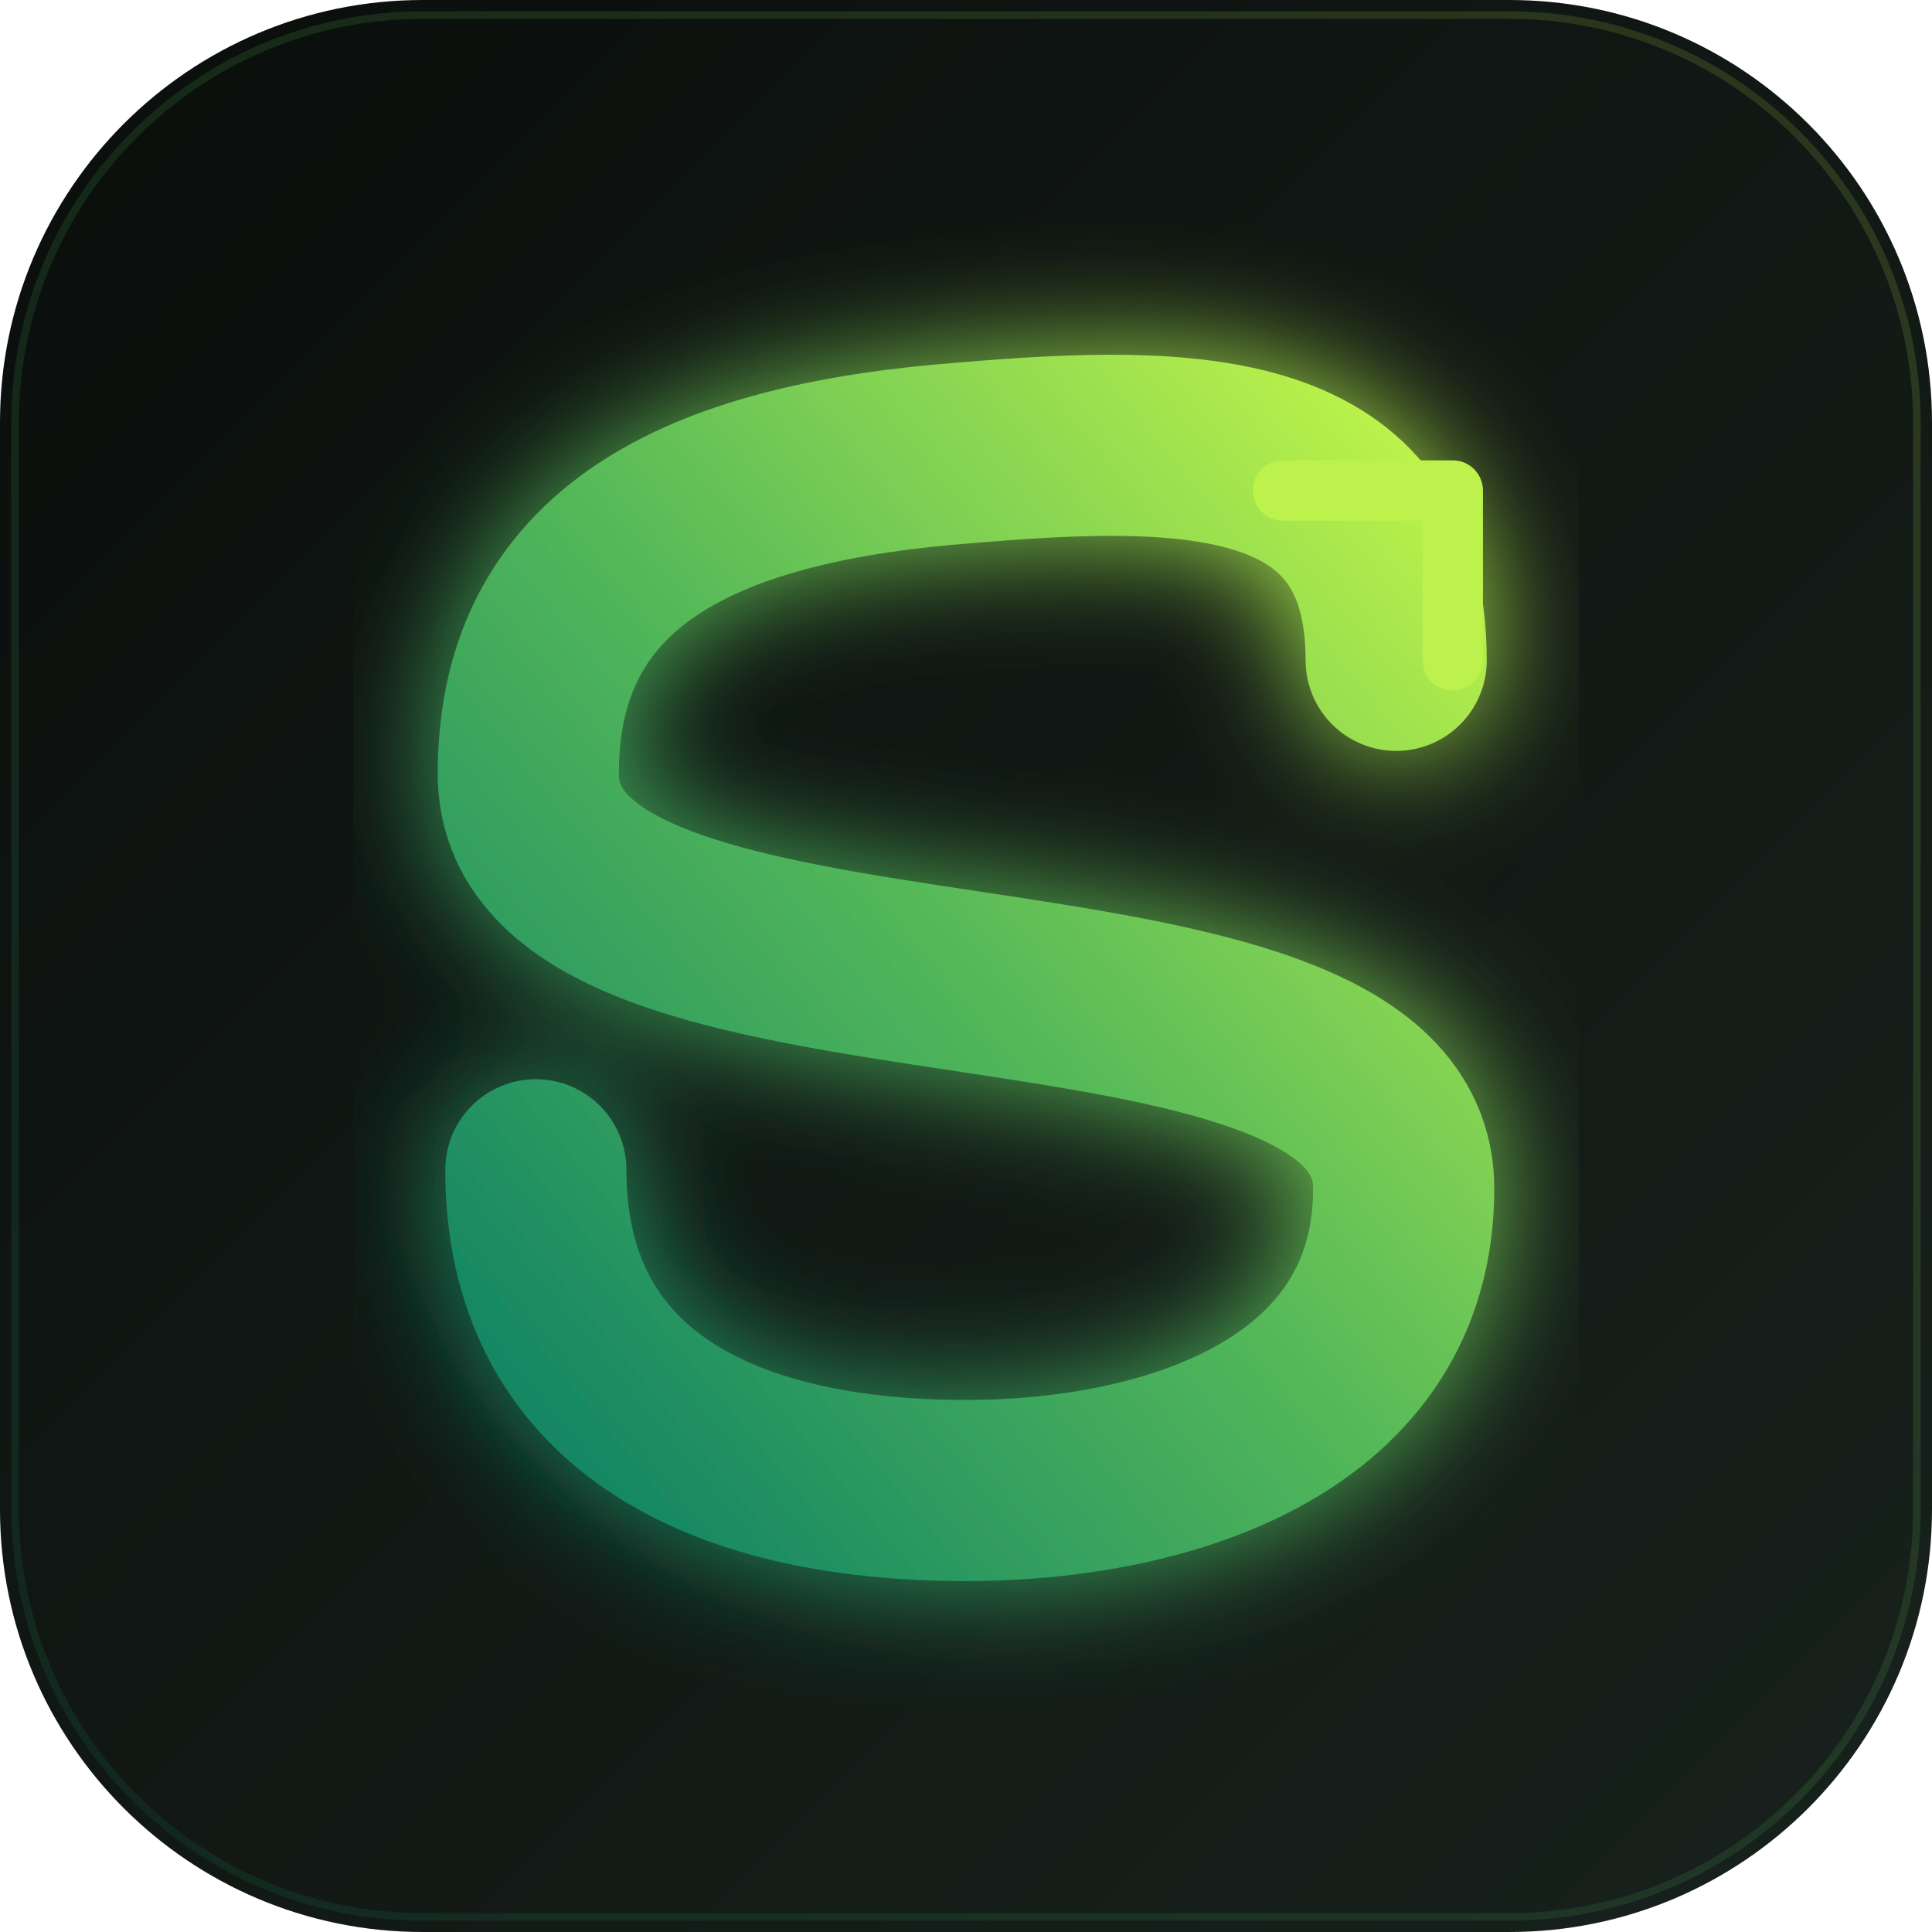
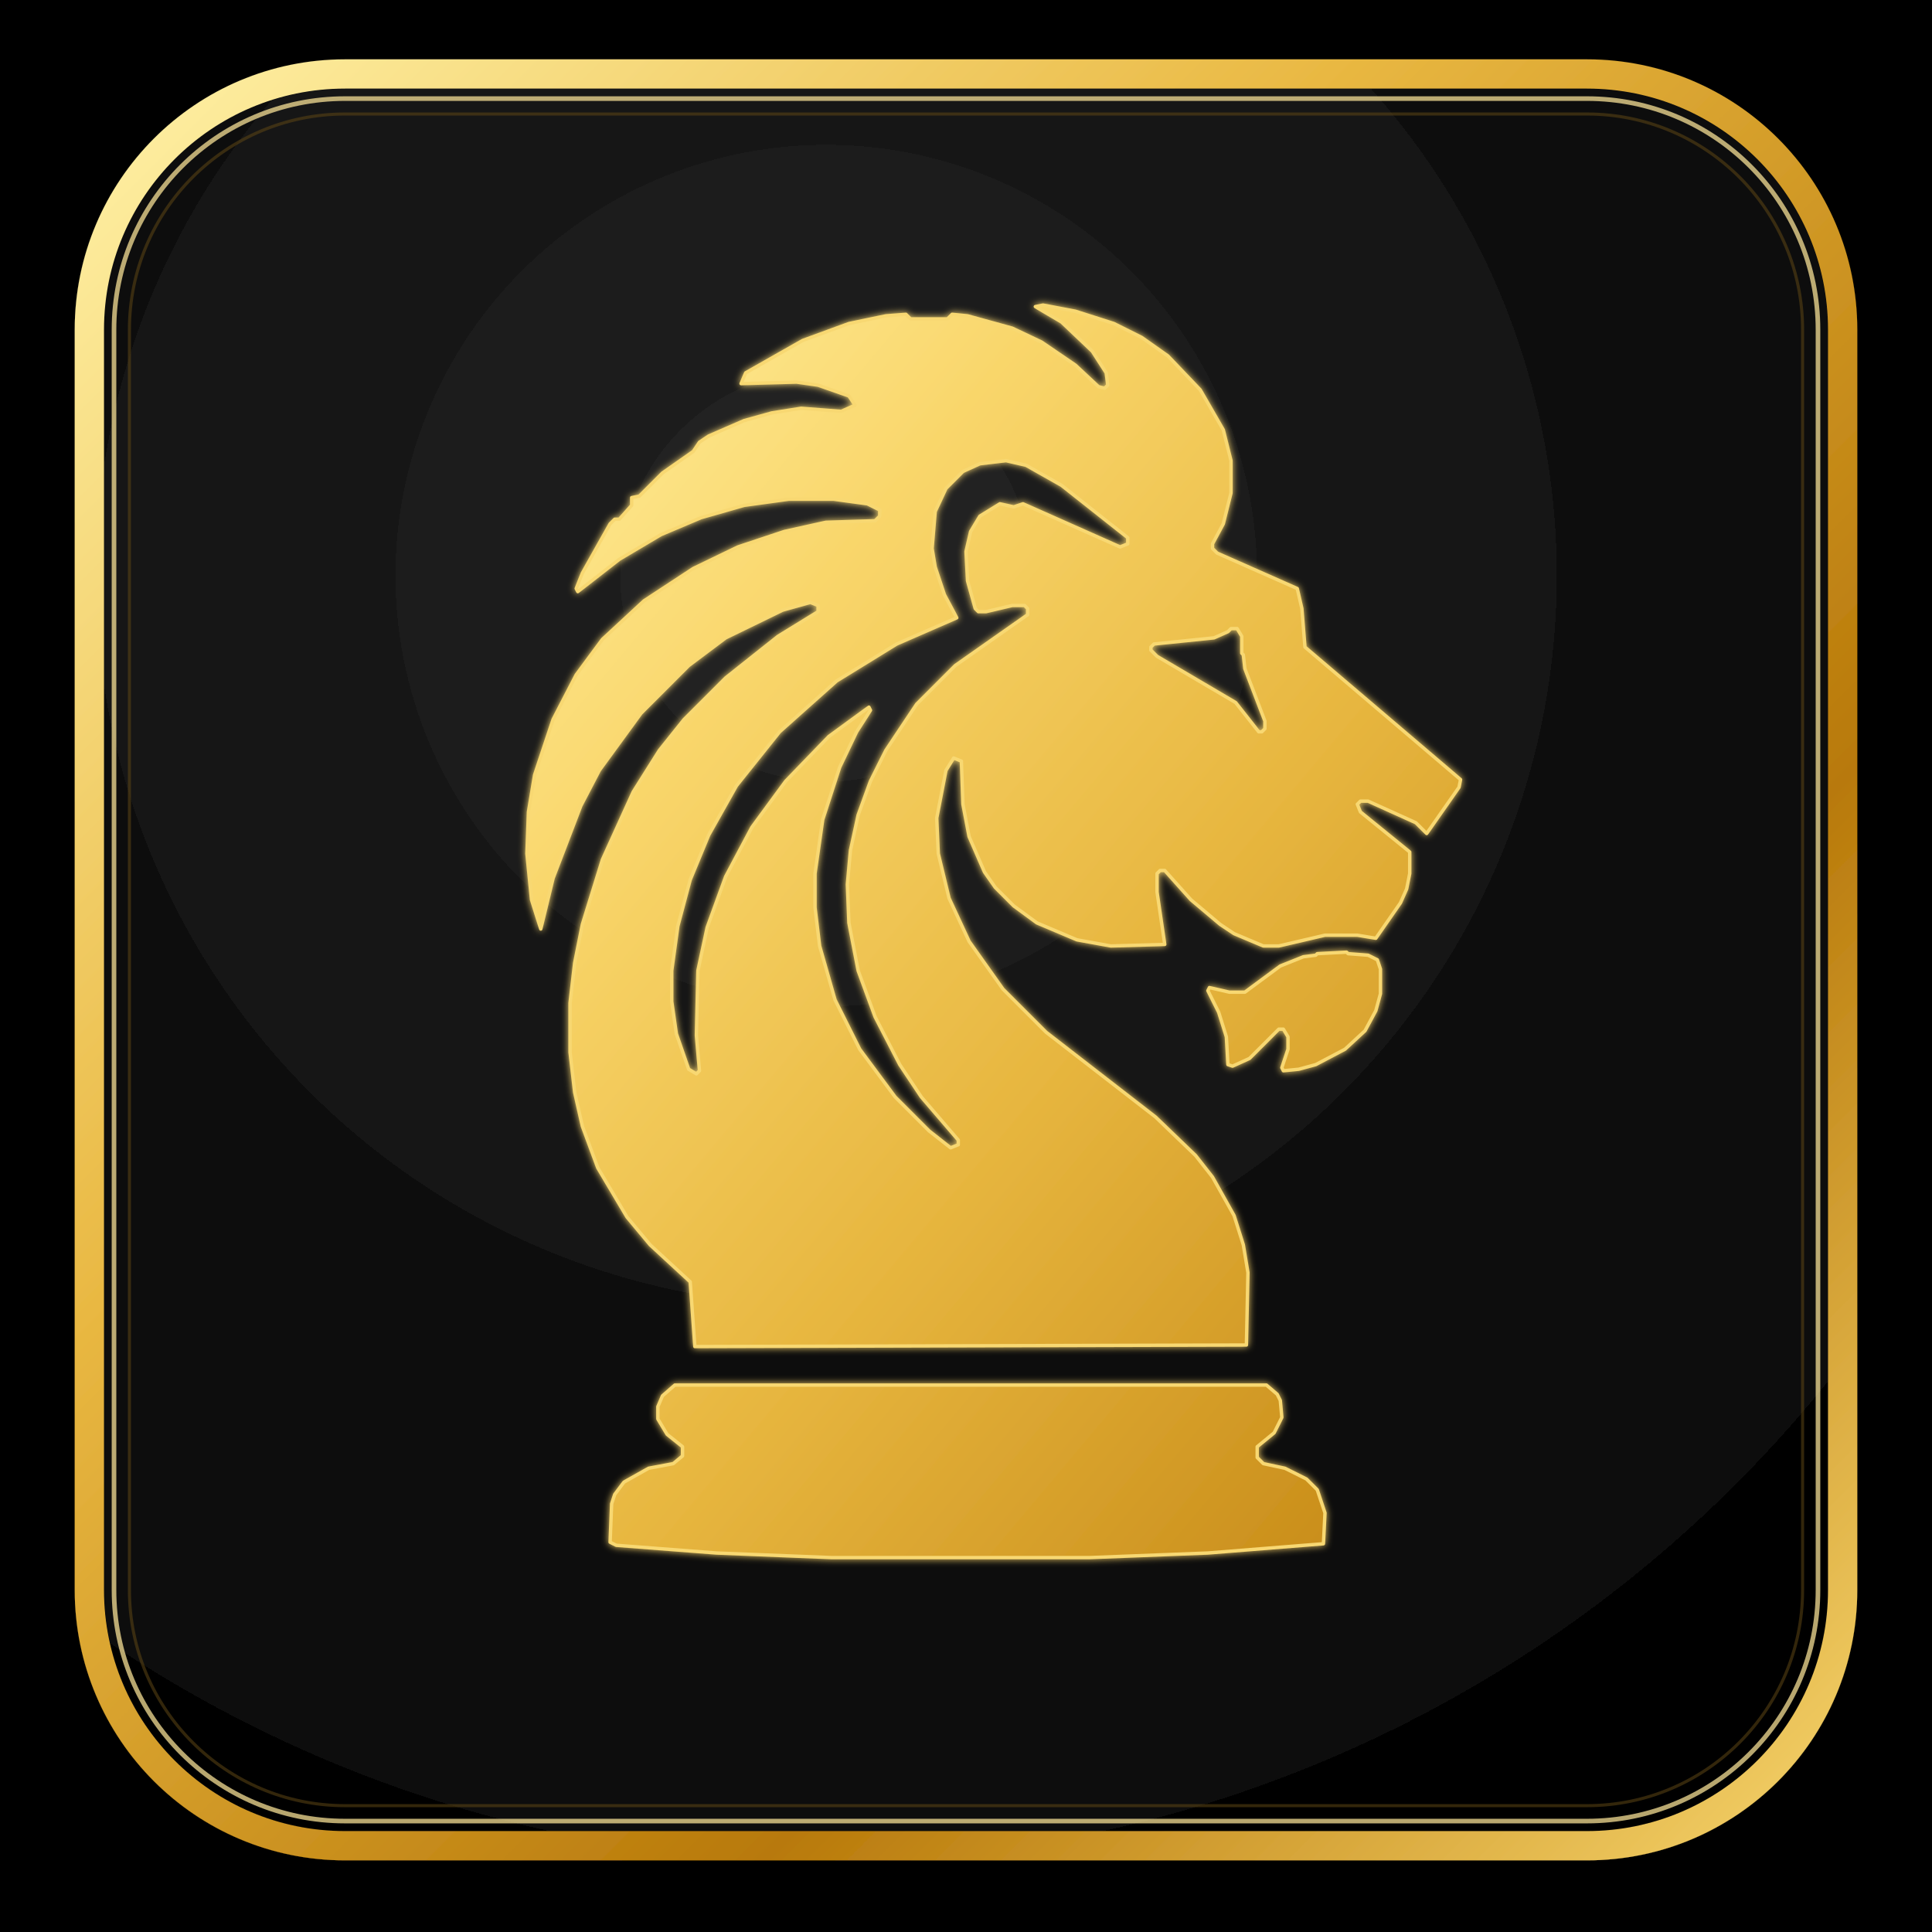
- <svg xmlns="http://www.w3.org/2000/svg" viewBox="0 0 512 512" width="100%" height="100%">
+ <svg xmlns="http://www.w3.org/2000/svg" width="1254" height="1254" viewBox="0 0 1254 1254" role="img" aria-labelledby="title desc">
  <defs>
-     <linearGradient id="bgGrad" x1="0%" y1="0%" x2="100%" y2="100%">
-       <stop offset="0%" stop-color="#0A0E0C" />
-       <stop offset="100%" stop-color="#18221D" />
+     <radialGradient id="bg" cx="42%" cy="28%" r="78%">
+       <stop offset="0" stop-color="#252525" />
+       <stop offset="0.55" stop-color="#111111" />
+       <stop offset="1" stop-color="#050505" />
+     </radialGradient>
+     <linearGradient id="gold" x1="0" y1="0" x2="0.88" y2="1">
+       <stop offset="0" stop-color="#FFF0A0" />
+       <stop offset="0.28" stop-color="#F9D66B" />
+       <stop offset="0.62" stop-color="#E7B63F" />
+       <stop offset="1" stop-color="#C88C19" />
    </linearGradient>
-     <linearGradient id="brandGrad" x1="0%" y1="100%" x2="100%" y2="0%">
-       <stop offset="0%" stop-color="#0F8265" />
-       <stop offset="50%" stop-color="#54B859" />
-       <stop offset="100%" stop-color="#BCF24B" />
+     <linearGradient id="goldEdge" x1="0" y1="0" x2="1" y2="1">
+       <stop offset="0" stop-color="#FFF1A6" />
+       <stop offset="0.35" stop-color="#E9B842" />
+       <stop offset="0.7" stop-color="#B8790A" />
+       <stop offset="1" stop-color="#F5D269" />
    </linearGradient>
-     <filter id="glow" x="-20%" y="-20%" width="140%" height="140%">
-       <feGaussianBlur stdDeviation="16" result="blur" />
-       <feComposite in="SourceGraphic" in2="blur" operator="over" />
+     <filter id="shadow" x="-20%" y="-20%" width="140%" height="150%">
+       <feDropShadow dx="0" dy="12" stdDeviation="12" flood-color="#000000" flood-opacity="0.55" />
+     </filter>
+     <filter id="softGlow" x="-20%" y="-20%" width="140%" height="140%">
+       <feGaussianBlur stdDeviation="2.4" result="blur" />
+       <feMerge>
+         <feMergeNode in="blur" />
+         <feMergeNode in="SourceGraphic" />
+       </feMerge>
    </filter>
  </defs>
-   <rect width="512" height="512" rx="112" fill="url(#bgGrad)" />
-   <rect x="4" y="4" width="504" height="504" rx="108" fill="none" stroke="url(#brandGrad)" stroke-width="2" stroke-opacity="0.15" />
-   <g filter="url(#glow)">
-     <path d="M 256 70 L 256 442" stroke="url(#brandGrad)" stroke-width="36" stroke-linecap="round" opacity="0.85" />
-     <path d="M 370 175 C 370 115, 315 115, 256 120 C 190 125, 140 145, 140 205 C 140 280, 372 240, 372 315 C 372 375, 310 395, 256 395 C 190 395, 142 370, 142 310" fill="none" stroke="url(#brandGrad)" stroke-width="48" stroke-linecap="round" stroke-linejoin="round" />
-   </g>
-   <path d="M 340 130 L 385 130 L 385 175" fill="none" stroke="#BCF24B" stroke-width="16" stroke-linecap="round" stroke-linejoin="round" />
+   <rect x="0" y="0" width="1254" height="1254" fill="#000000" />
+   <rect x="58" y="48" width="1138" height="1150" rx="166" fill="url(#bg)" stroke="url(#goldEdge)" stroke-width="19" filter="url(#shadow)" />
+   <rect x="74" y="64" width="1106" height="1118" rx="150" fill="none" stroke="#FFE89A" stroke-opacity="0.72" stroke-width="3" />
+   <rect x="84" y="74" width="1086" height="1098" rx="140" fill="none" stroke="#5D4615" stroke-opacity="0.55" stroke-width="2" />
+   <path d="M 396 1001 L 400 1003 L 465 1008 L 540 1011 L 707 1011 L 784 1008 L 859 1002 L 860 982 L 855 967 L 848 960 L 834 953 L 820 950 L 816 946 L 816 939 L 827 930 L 832 920 L 831 909 L 829 905 L 822 899 L 438 899 L 430 906 L 427 913 L 427 921 L 433 931 L 443 939 L 443 945 L 437 950 L 421 953 L 405 962 L 399 970 L 397 976 Z M 894 623 L 888 620 L 875 619 L 874 618 L 855 619 L 854 620 L 846 621 L 831 627 L 808 644 L 798 644 L 785 641 L 784 643 L 791 657 L 796 673 L 797 691 L 800 692 L 811 687 L 830 668 L 833 668 L 836 673 L 836 681 L 832 693 L 833 695 L 843 694 L 854 691 L 873 681 L 886 669 L 893 656 L 896 645 L 896 629 Z M 723 210 L 698 202 L 677 198 L 672 199 L 689 209 L 709 228 L 718 242 L 719 250 L 717 252 L 713 251 L 698 237 L 676 222 L 657 213 L 628 205 L 618 204 L 615 207 L 591 207 L 588 204 L 575 205 L 551 210 L 521 221 L 484 242 L 481 249 L 517 248 L 531 250 L 551 257 L 555 263 L 546 267 L 520 265 L 501 268 L 483 273 L 460 283 L 454 287 L 450 293 L 430 307 L 415 322 L 410 323 L 410 328 L 402 337 L 399 337 L 396 340 L 378 372 L 374 382 L 375 384 L 402 363 L 429 347 L 455 336 L 483 328 L 512 324 L 541 324 L 563 327 L 571 331 L 571 335 L 568 338 L 536 339 L 509 345 L 479 355 L 450 369 L 418 390 L 391 415 L 374 438 L 359 467 L 347 503 L 343 527 L 342 554 L 345 584 L 351 603 L 359 570 L 377 523 L 389 500 L 416 463 L 447 432 L 471 414 L 508 396 L 526 391 L 531 393 L 531 397 L 505 413 L 471 440 L 444 467 L 428 487 L 411 514 L 391 558 L 378 600 L 373 625 L 370 651 L 370 683 L 373 709 L 378 731 L 388 758 L 407 790 L 422 808 L 448 832 L 451 874 L 809 873 L 810 826 L 807 808 L 801 789 L 787 764 L 776 750 L 750 725 L 679 670 L 651 642 L 629 611 L 616 583 L 609 554 L 608 531 L 614 500 L 619 492 L 624 494 L 625 522 L 629 543 L 639 566 L 646 576 L 658 588 L 673 599 L 699 610 L 721 614 L 756 613 L 751 579 L 751 567 L 753 565 L 756 565 L 773 584 L 792 600 L 801 606 L 820 614 L 830 614 L 860 607 L 881 607 L 893 609 L 909 586 L 913 577 L 915 567 L 915 553 L 883 527 L 881 522 L 883 520 L 888 520 L 919 534 L 926 541 L 947 511 L 948 506 L 847 420 L 845 395 L 842 382 L 790 359 L 787 356 L 787 353 L 794 340 L 799 320 L 799 299 L 794 279 L 779 253 L 758 231 L 741 219 Z M 747 420 L 749 418 L 788 414 L 797 410 L 799 408 L 803 408 L 806 413 L 806 424 L 807 425 L 808 434 L 821 468 L 821 473 L 819 475 L 817 475 L 802 456 L 751 426 L 747 422 Z M 653 299 L 666 302 L 689 315 L 732 349 L 732 353 L 727 355 L 664 327 L 658 329 L 649 327 L 636 335 L 630 345 L 627 358 L 628 377 L 633 395 L 635 397 L 640 397 L 657 393 L 665 393 L 667 395 L 667 399 L 620 432 L 595 457 L 575 487 L 565 507 L 557 529 L 552 552 L 550 574 L 551 599 L 557 630 L 568 660 L 584 691 L 598 712 L 622 740 L 622 743 L 617 745 L 603 734 L 581 712 L 558 681 L 542 649 L 532 614 L 529 589 L 529 567 L 534 532 L 545 498 L 556 475 L 565 461 L 564 459 L 538 478 L 510 507 L 488 537 L 471 569 L 459 602 L 453 630 L 452 672 L 454 695 L 452 697 L 447 694 L 439 671 L 436 650 L 436 630 L 440 601 L 448 571 L 460 542 L 478 510 L 506 475 L 543 442 L 582 418 L 621 401 L 613 386 L 607 368 L 605 356 L 607 332 L 614 317 L 625 306 L 636 301 Z" fill="url(#gold)" fill-rule="evenodd" stroke="#F8D872" stroke-width="2.2" stroke-linejoin="round" filter="url(#softGlow)" />
</svg>
